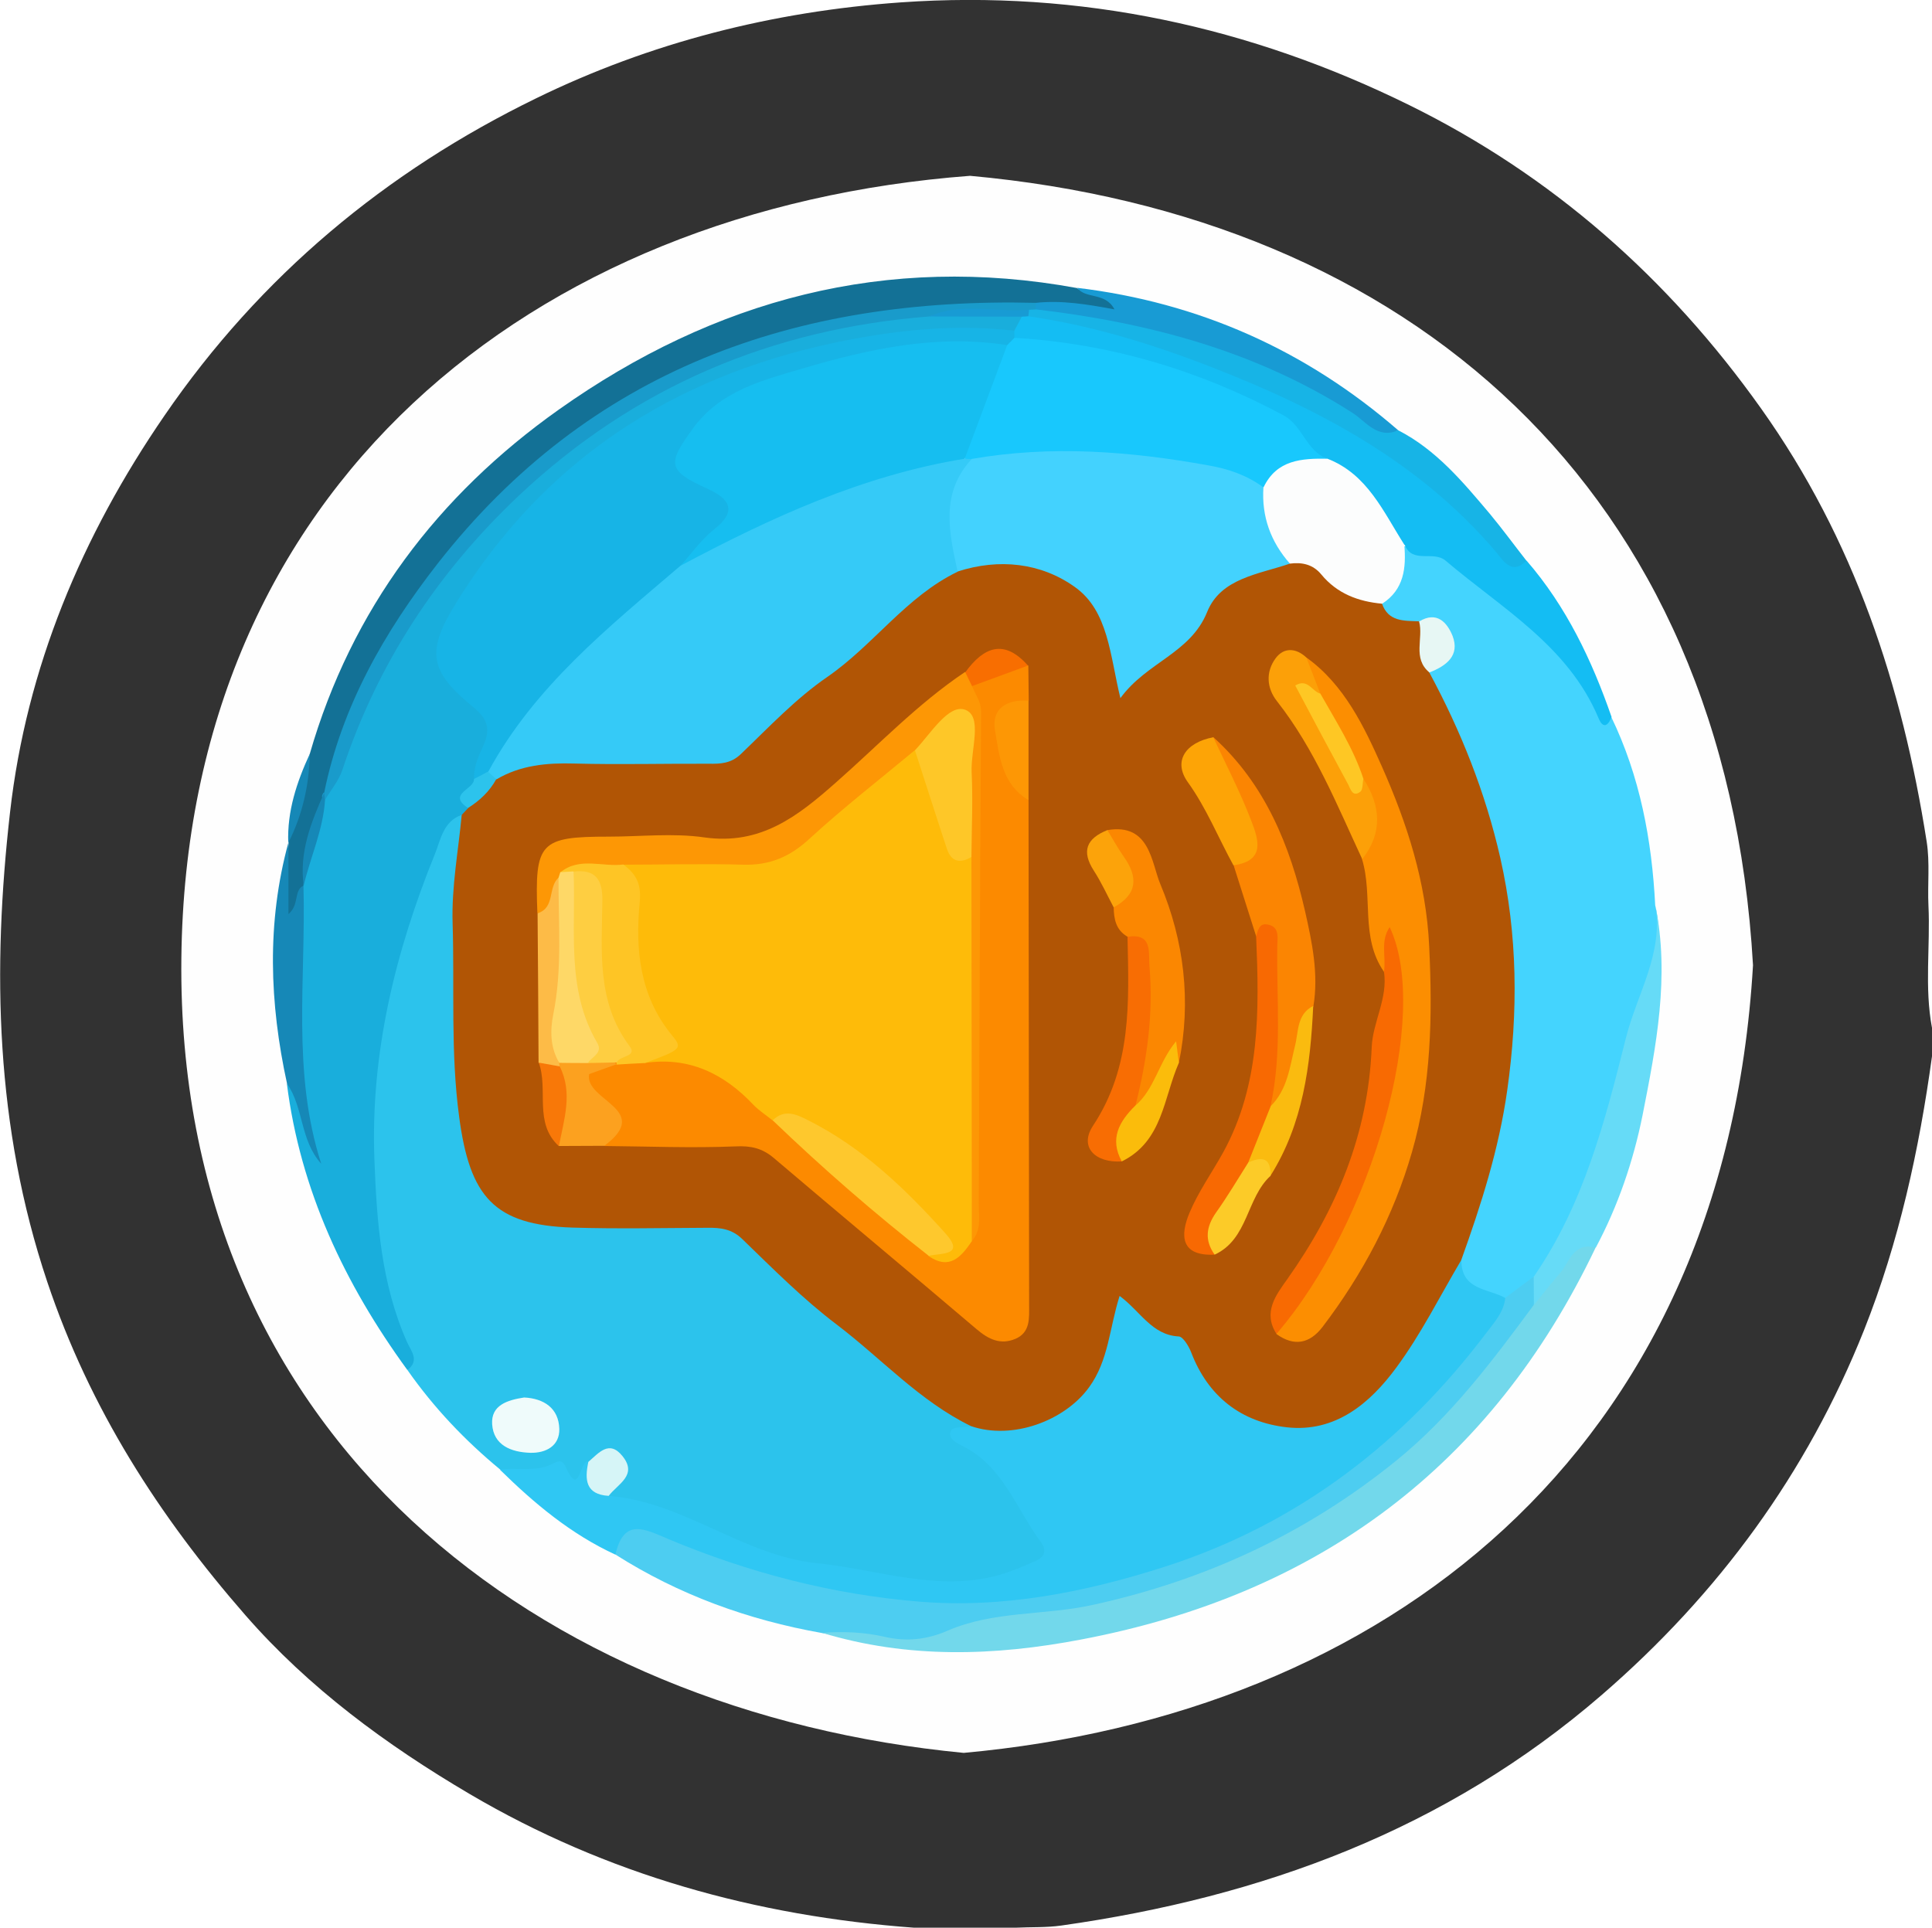
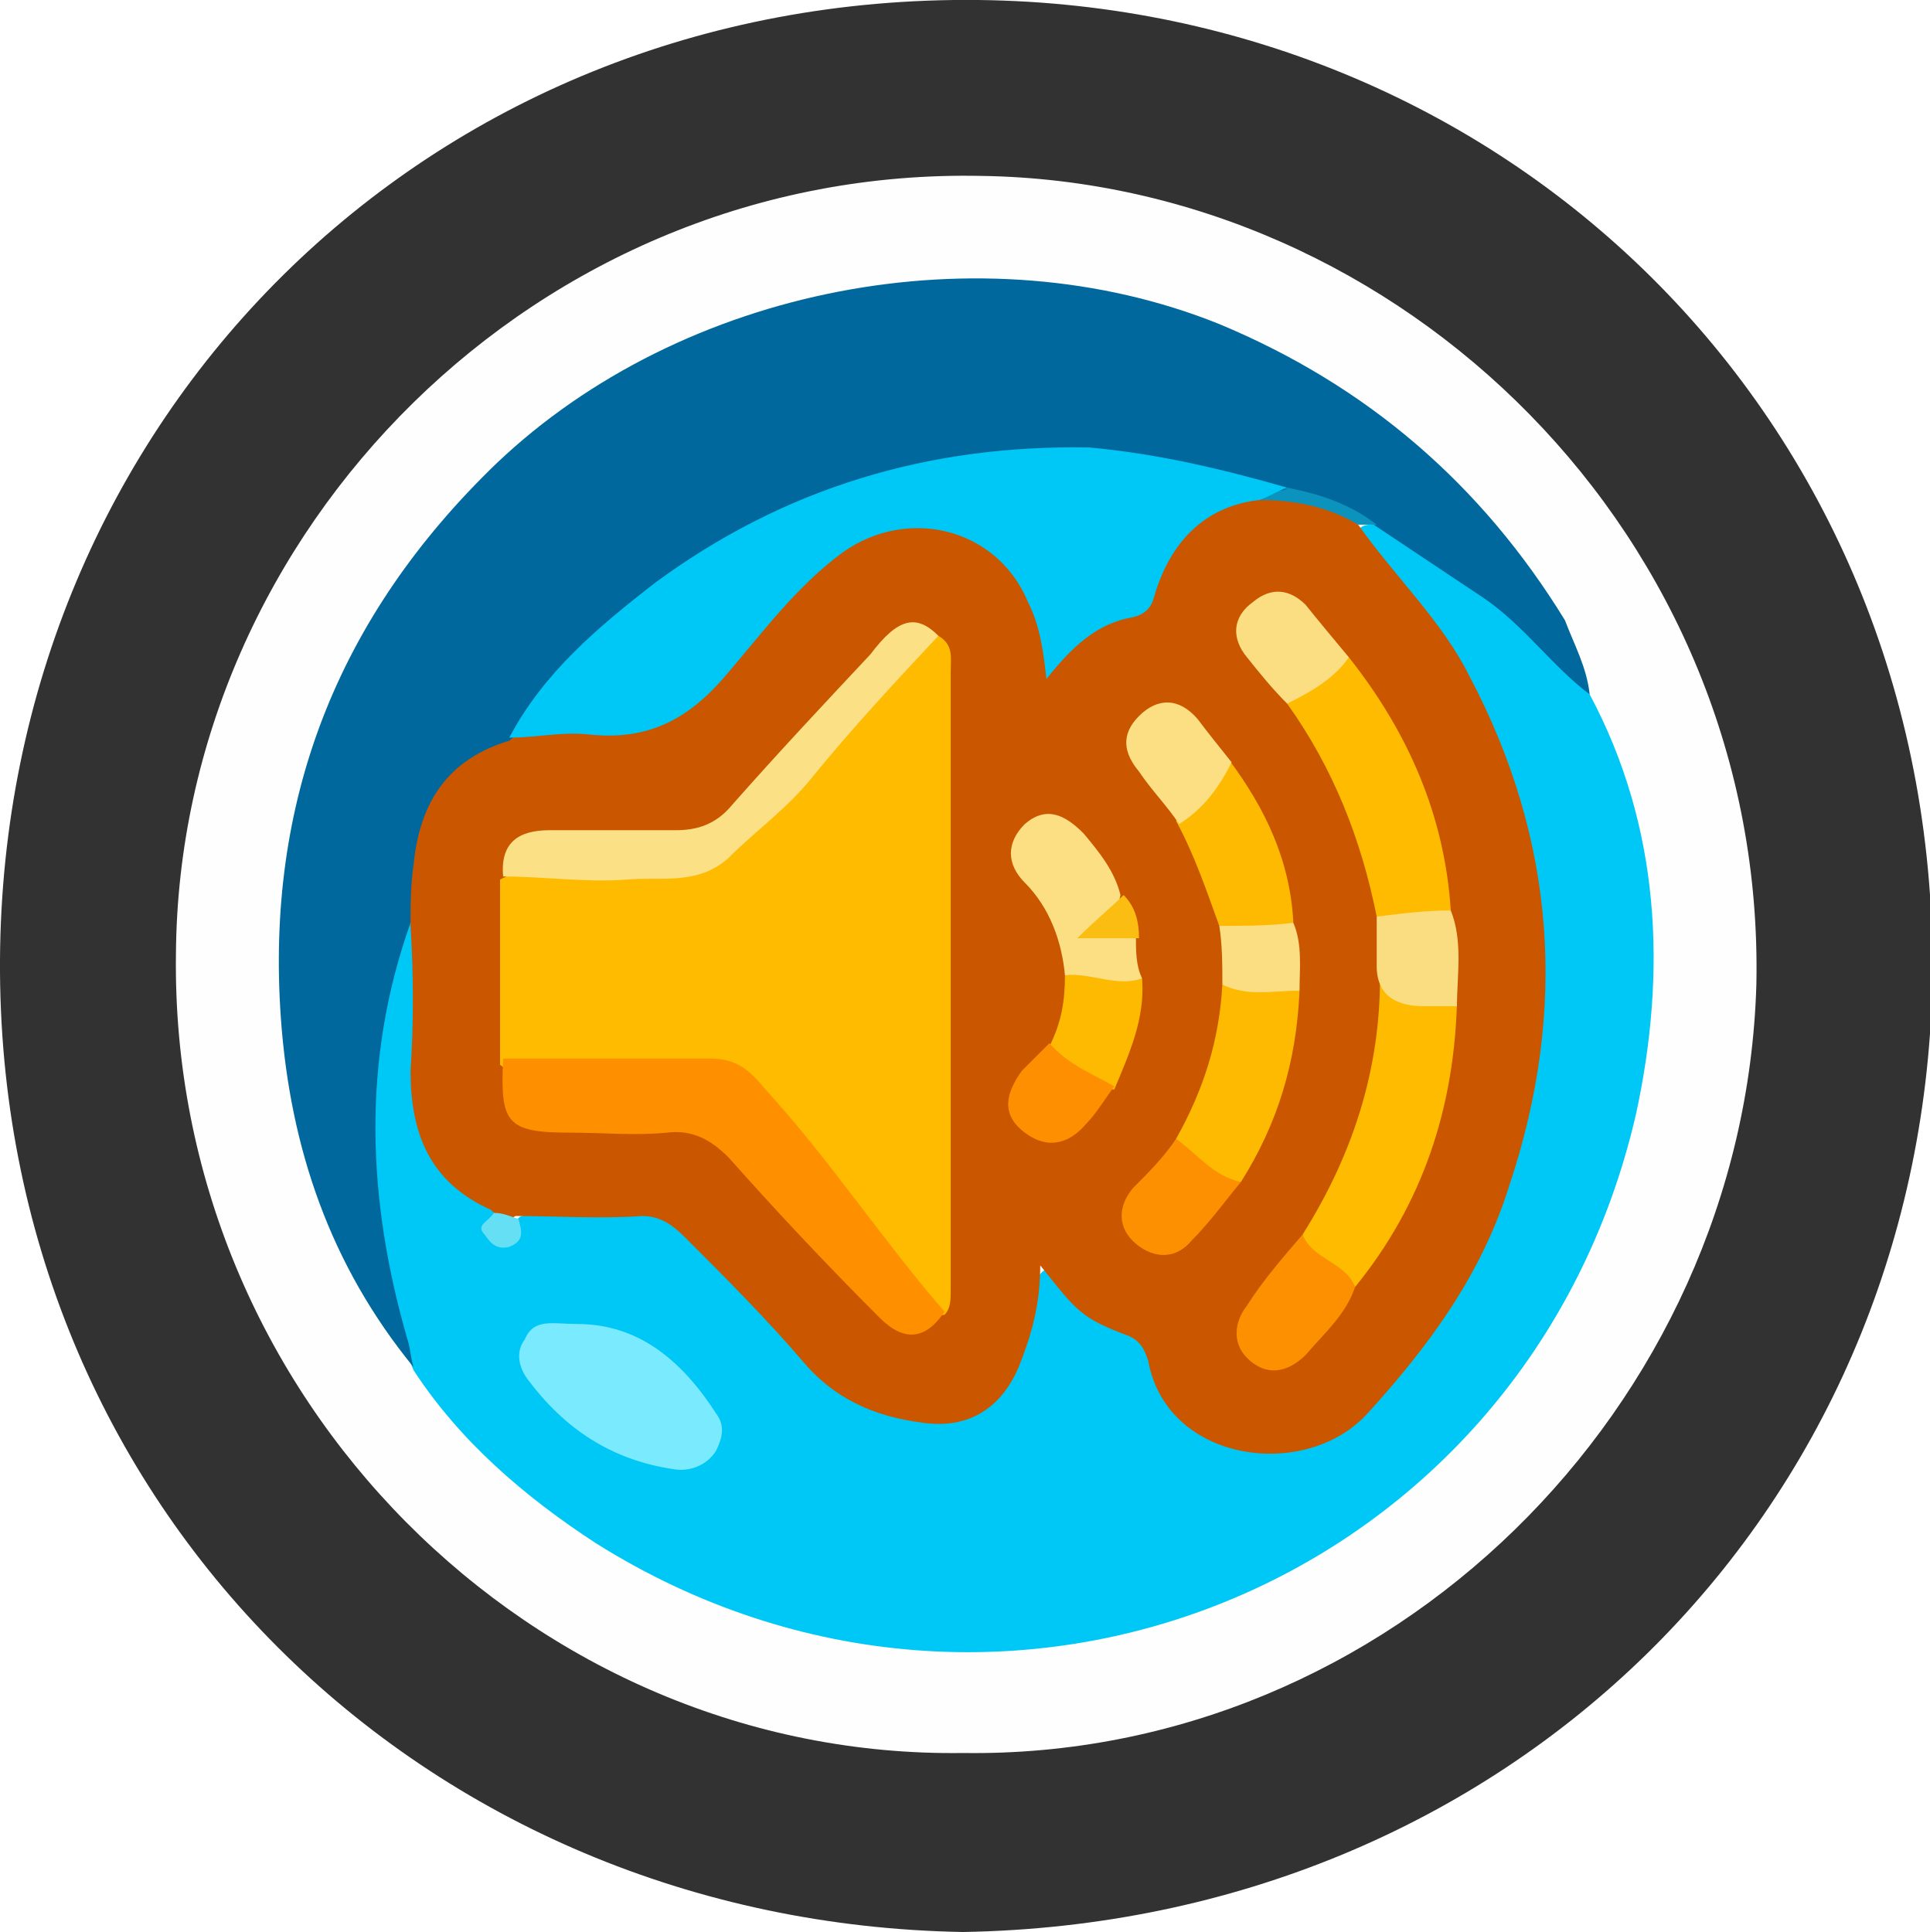
- <svg xmlns="http://www.w3.org/2000/svg" version="1.1" id="Camada_1" x="0px" y="0px" viewBox="0 0 97.79 97.56" style="enable-background:new 0 0 97.79 97.56;" xml:space="preserve">
+ <svg xmlns="http://www.w3.org/2000/svg" version="1.1" id="Camada_1" x="0px" y="0px" viewBox="0 0 62.5 62.6" style="enable-background:new 0 0 62.5 62.6;" xml:space="preserve">
  <style type="text/css">
	.st0{fill:#323232;}
	.st1{fill:#FEFEFE;}
- 	.st2{fill:#2CC3EC;}
- 	.st3{fill:#44D4FE;}
- 	.st4{fill:#2FC7F3;}
- 	.st5{fill:#19AEDC;}
- 	.st6{fill:#137196;}
- 	.st7{fill:#4DCDF1;}
- 	.st8{fill:#72D8EB;}
- 	.st9{fill:#14BDF3;}
- 	.st10{fill:#66DBF7;}
- 	.st11{fill:#17B4E6;}
- 	.st12{fill:#189BD4;}
- 	.st13{fill:#1688B7;}
- 	.st14{fill:#B15505;}
- 	.st15{fill:#EFFBFB;}
- 	.st16{fill:#D6F5F7;}
- 	.st17{fill:#FCFDFD;}
- 	.st18{fill:#E7F7F4;}
- 	.st19{fill:#199BCB;}
- 	.st20{fill:#18C8FD;}
- 	.st21{fill:#35CAF7;}
- 	.st22{fill:#FC8A00;}
- 	.st23{fill:#43D2FE;}
- 	.st24{fill:#FC8E01;}
- 	.st25{fill:#FD9705;}
- 	.st26{fill:#FB8502;}
- 	.st27{fill:#F86A02;}
- 	.st28{fill:#FB8701;}
- 	.st29{fill:#F86902;}
- 	.st30{fill:#FCA008;}
- 	.st31{fill:#F86D03;}
- 	.st32{fill:#FDA406;}
- 	.st33{fill:#FCA11F;}
- 	.st34{fill:#FABB0F;}
- 	.st35{fill:#FDBB47;}
- 	.st36{fill:#FBBC0B;}
- 	.st37{fill:#FCCB28;}
- 	.st38{fill:#FCA30A;}
- 	.st39{fill:#F87808;}
- 	.st40{fill:#F86E01;}
- 	.st41{fill:#16BEF0;}
- 	.st42{fill:#FEBB09;}
- 	.st43{fill:#FEC525;}
- 	.st44{fill:#FEC82D;}
- 	.st45{fill:#FEC724;}
- 	.st46{fill:#FEC728;}
- 	.st47{fill:#FED867;}
- 	.st48{fill:#FECE41;}
+ 	.st2{fill:#00C8F6;}
+ 	.st3{fill:#00689D;}
+ 	.st4{fill:#CA5600;}
+ 	.st5{fill:#7AEBFE;}
+ 	.st6{fill:#0C93BD;}
+ 	.st7{fill:#65DFF4;}
+ 	.st8{fill:#FEBB00;}
+ 	.st9{fill:#FE9000;}
+ 	.st10{fill:#FCE085;}
+ 	.st11{fill:#FEBA00;}
+ 	.st12{fill:#FCDF83;}
+ 	.st13{fill:#FEBA01;}
+ 	.st14{fill:#FD9000;}
+ 	.st15{fill:#FBDE82;}
+ 	.st16{fill:#FDBA01;}
+ 	.st17{fill:#FBDD81;}
+ 	.st18{fill:#FD8F00;}
+ 	.st19{fill:#FBDD82;}
+ 	.st20{fill:#FCBD12;}
</style>
  <g>
-     <path class="st0" d="M97.79,52.03c0,0.48,0,0.96,0,1.44c-0.65,4.74-1.67,9.4-3.44,13.86c-2.89,7.25-7.37,13.36-13.28,18.47   c-7.89,6.82-17.18,10.23-27.35,11.67c-0.78,0.11-1.55,0.07-2.33,0.11c-1.71,0-3.42,0-5.12,0c-8-0.59-15.55-2.68-22.5-6.77   c-4.21-2.48-8.13-5.36-11.35-9.05C8.05,76.75,4.54,71.3,2.39,64.88c-2.63-7.85-2.79-15.8-1.88-23.78   c0.83-7.28,3.62-13.96,7.82-20.07c4.85-7.07,11.21-12.35,18.8-16.05C32.9,2.16,39.09,0.58,45.6,0.12   c9.11-0.64,17.7,1.24,25.75,5.21c7.18,3.54,13.08,8.72,17.79,15.35c4.72,6.64,7.14,14.02,8.38,21.92c0.17,1.08,0.04,2.15,0.09,3.23   C97.71,47.9,97.4,49.97,97.79,52.03z" />
-     <path class="st1" d="M88.73,48.86C87.27,73.73,69.91,86.8,48.78,88.73C27.36,86.67,8.91,72.85,9.18,48.5   C9.44,24.72,26.88,10.58,49.1,8.9C71.2,10.91,87.35,24.64,88.73,48.86z" />
-     <path class="st2" d="M25.32,74.39c-1.78-1.47-3.36-3.13-4.69-5.03c0.03-0.31-0.07-0.59-0.21-0.86c-2.48-4.45-2.28-9.25-1.99-14.12   c0.23-3.84,1.4-7.37,2.74-10.89c0.39-1.02,0.64-2.25,2.1-2.36c0.62,0.46,0.63,1.12,0.58,1.79c-0.33,4.61-0.31,9.21,0.17,13.81   c0.32,3.14,1.67,4.5,4.84,4.61c2.04,0.07,4.08,0.02,6.12,0.02c1.18,0,2.2,0.33,3.17,1.06c3.73,2.81,6.98,6.2,10.76,8.94   c0.2,0.14,0.31,0.36,0.39,0.59c0,0.4-0.13,0.83,0.34,1.11c1.52,0.89,2.35,2.33,3.1,3.86c0.89,1.83,0.36,2.83-1.62,3.36   c-2.4,0.63-4.73,0.22-7.08-0.1c-3.81-0.52-7.46-1.62-10.88-3.37c-0.78-0.4-1.72,0.05-2.37-0.64c-0.31-0.41-0.11-0.86-0.1-1.3   c0.01-0.58-0.33-0.2-0.54-0.15C28.44,75.75,26.9,74.82,25.32,74.39z" />
-     <path class="st3" d="M81.55,36.28c1.46,3.02,2.06,6.23,2.23,9.55c0.53,2.26-0.25,4.35-0.74,6.5c-1.02,4.46-2.17,8.84-4.92,12.62   c-0.58,0.59-1.18,1.15-2.08,1.18c-1.4-0.12-2.46-0.65-2.6-2.24c-0.02-1.54,0.76-2.87,1.15-4.3c1.96-7.32,1.82-14.48-1.23-21.51   c-0.52-1.19-1.27-2.3-1.47-3.62c0-0.44,0.32-0.71,0.52-1.06c0.62-1.04,0.31-1.52-0.92-1.35c-0.96-0.03-1.66-0.36-1.78-1.43   c0.23-1.07,0.62-2.07,1.19-3c5.05,0.71,7.94,4.06,10.1,8.3C81.14,36.14,81.28,36.3,81.55,36.28z" />
-     <path class="st4" d="M73.97,63.79c-0.01,1.52,1.35,1.43,2.22,1.91c0.62,0.86,0,1.47-0.46,2.07c-5.69,7.59-13.31,11.96-22.6,13.55   c-5.86,1-11.54,0.13-17.09-1.83c-1.6-0.57-3.14-1.27-4.9-0.8c-2.24-1.03-4.1-2.59-5.84-4.3c0.86-0.12,1.76,0.13,2.6-0.26   c0.26-0.12,0.53-0.32,0.72,0.1c0.74,1.67,0.72-0.39,1.15-0.23c0.7,0.36,0.65,1.17,1.03,1.72c3.8,0.29,6.8,3.03,10.57,3.41   c3.06,0.31,6.06,1.47,9.19,0.6c0.63-0.18,1.23-0.44,1.83-0.7c0.45-0.2,0.64-0.51,0.28-0.99c-1.25-1.69-1.91-3.86-4-4.87   c-0.3-0.15-0.74-0.4-0.52-0.77c0.11-0.19,0.64-0.14,0.99-0.2c0.93-0.45,1.97-0.45,2.94-0.77c1.82-0.6,2.88-1.79,3.35-3.62   c0.71-2.79,1.08-2.9,3.39-1.3c0.94,0.66,1.73,1.4,2.41,2.35c2.45,3.41,5.59,3.54,8.37,0.42c1.07-1.21,2-2.53,2.79-3.95   C72.76,64.67,73.01,63.85,73.97,63.79z" />
-     <path class="st5" d="M23.37,41.25c-0.94,0.32-1.07,1.28-1.36,1.99c-2,4.94-3.26,10.06-3.06,15.44c0.12,3.16,0.34,6.3,1.65,9.25   c0.2,0.45,0.66,0.94,0.02,1.42c-3.17-4.35-5.42-9.1-6.1-14.5c0.64,0.51,0.64,0.51,1.02,1.72c-1.31-3.73-0.93-7.57-0.72-11.41   c0.01-0.18,0.04-0.35,0.08-0.53c0.23-1.44,0.76-2.8,1.08-4.21c1.2-2.47,1.99-5.11,3.39-7.5c3.97-6.76,9.42-11.82,16.67-14.9   c3.62-1.54,7.37-2.4,11.29-2.55c1.41,0.11,2.86-0.26,4.24,0.27c0.39,0.35,0.24,0.7,0,1.05c-1.45,0.57-3.02,0.34-4.5,0.39   c-5.73,0.21-10.77,2.21-15.46,5.32c-3.4,2.26-6.04,5.2-8.12,8.7c-0.71,1.19-0.81,2.27,0.23,3.22c1.55,1.43,1.73,3.01,0.79,4.81   c-0.05,0.59-0.55,1-0.62,1.59C23.8,41.08,23.65,41.25,23.37,41.25z" />
-     <path class="st6" d="M15.68,38.16c2.11-7.32,6.48-13.09,12.61-17.43c7.85-5.56,16.58-7.92,26.22-6.15   c0.46,0.38,1.07,0.04,1.54,0.32c0.28,0.17,0.77,0.23,0.66,0.7c-0.09,0.39-0.5,0.54-0.85,0.51c-1.07-0.09-2.12-0.34-3.21-0.27   c-6.64-0.64-12.94,0.56-18.9,3.58C25,23.84,19.51,30.98,16.52,40.19c-0.51,1.52-1.09,3.01-1.16,4.64l0,0   c-0.45,0.52,0.1,1.29-0.63,1.95c-0.83-1.43-0.17-2.81-0.12-4.14l-0.01,0.02C14.91,41.15,15.34,39.66,15.68,38.16z" />
-     <path class="st7" d="M31.15,78.69c0.43-1.89,1.5-1.28,2.69-0.78c4.05,1.7,8.3,2.8,12.65,3.16c4.25,0.36,8.45-0.47,12.52-1.78   c6.71-2.17,12.04-6.27,16.26-11.87c0.39-0.51,0.85-1.02,0.92-1.72c0.48-0.36,0.95-0.72,1.43-1.07c0.46,0.36,0.51,0.85,0.47,1.38   c-1.08,2.89-3.21,5.06-5.37,7.07c-6.21,5.79-13.68,8.72-22.12,9.65c-3.06,0.34-6.01,0.48-9.01-0.07   C37.87,82,34.36,80.73,31.15,78.69z" />
-     <path class="st8" d="M41.6,82.65c1.08-0.07,2.13-0.04,3.2,0.21c1.06,0.24,2.1,0.15,3.15-0.31c2.34-1.02,4.92-0.77,7.36-1.31   c5.71-1.25,10.82-3.62,15.37-7.31c2.77-2.25,4.86-5.04,6.95-7.87c0.3-0.95,0.8-1.81,1.38-2.59c0.42-0.56,0.97-1.36,1.75-0.31   C75.48,74.23,66.7,80.72,54.73,82.99C50.34,83.83,45.95,83.97,41.6,82.65z" />
-     <path class="st9" d="M51.34,16.74c0.13-0.24,0.25-0.47,0.38-0.71c0.11-0.15,0.25-0.25,0.43-0.31c4.64,0.13,8.75,2.06,12.89,3.85   c3.34,1.44,6.46,3.28,9.1,5.85c0.52,0.5,0.99,1.01,1.37,1.62c0.41,0.66,0.86,1.31,1.76,1.34c2.01,2.32,3.3,5.03,4.3,7.91   c-0.18,0.48-0.44,0.6-0.66,0.06c-1.54-3.67-4.91-5.56-7.74-7.97c-0.63-0.53-1.67,0.18-2.07-0.8c-0.82,0.05-1.1-0.62-1.44-1.14   c-0.76-1.17-1.72-2.11-2.93-2.8c-3.47-3.59-8.05-4.61-12.68-5.53c-0.92-0.18-1.92-0.15-2.68-0.85   C51.22,17.08,51.22,16.91,51.34,16.74z" />
-     <path class="st10" d="M80.77,63.16c-1.12-0.31-1.31,0.7-1.8,1.27c-0.45,0.53-0.89,1.08-1.33,1.63c0-0.48-0.01-0.96-0.01-1.43   c2.53-3.66,3.61-7.87,4.67-12.1c0.56-2.22,1.9-4.26,1.49-6.69c0.73,3.59,0.04,7.11-0.65,10.61C82.67,58.78,81.9,61.04,80.77,63.16z   " />
-     <path class="st11" d="M77.26,28.38c-0.75,0.77-1.19-0.03-1.52-0.42c-3.87-4.56-8.95-7.25-14.4-9.37c-3.01-1.17-6.08-2.12-9.29-2.58   c-0.11-0.18-0.09-0.34,0.08-0.47c0.18-0.04,0.36-0.06,0.55-0.05c6.3,0.09,11.98,2.02,17.02,5.79c0.32,0.24,0.56,0.65,1.07,0.5   c1.93,0.99,3.28,2.62,4.64,4.23C76.05,26.78,76.64,27.59,77.26,28.38z" />
-     <path class="st12" d="M70.77,21.78c-1.05,0.47-1.66-0.47-2.31-0.88c-4.9-3.14-10.33-4.57-16.03-5.24c-0.23-0.11-0.23-0.22,0-0.33   c1.3-0.14,2.58,0.07,3.98,0.33c-0.47-0.89-1.44-0.5-1.89-1.09C60.67,15.31,66.09,17.72,70.77,21.78z" />
-     <path class="st13" d="M14.6,42.64c0,1.13,0,2.27,0,3.63c0.57-0.48,0.25-1.19,0.76-1.44c0.13,4.7-0.6,9.44,0.9,14.08   c-1.08-1.2-0.88-2.83-1.73-4.05C13.64,50.78,13.49,46.71,14.6,42.64z" />
-     <path class="st13" d="M15.68,38.16c-0.03,1.58-0.37,3.09-1.09,4.51C14.53,41.06,15.02,39.59,15.68,38.16z" />
-     <path class="st14" d="M23.37,41.25c0.11-0.11,0.21-0.23,0.32-0.34c0.17-0.84,0.8-1.38,1.32-1.99c0.95-0.72,2.03-0.94,3.2-0.94   c2.21,0.01,4.42,0.01,6.63,0c0.78,0,1.52-0.05,2.18-0.6c2.61-2.17,5.33-4.22,7.76-6.61c0.97-0.96,1.98-1.92,3.35-2.33   c4.01-1.39,7.29,0.11,8.58,4.02c0.37,1.13,0.78,1.16,1.59,0.5c0.51-0.41,1.08-0.72,1.44-1.32c1.29-2.11,3.07-3.49,5.66-3.55   c1.8,0.3,3.3,1.14,4.55,2.46c0.32,0.93,1.12,0.87,1.87,0.9c0.98,0.7,0.83,1.62,0.52,2.58c1.61,2.98,2.85,6.1,3.6,9.4   c0.88,3.89,0.91,7.8,0.35,11.76c-0.42,2.98-1.32,5.79-2.33,8.6c-1.08,1.82-2.03,3.74-3.28,5.43c-1.33,1.81-3.08,3.3-5.54,3.03   c-2.31-0.26-3.99-1.55-4.85-3.8c-0.12-0.31-0.41-0.79-0.63-0.8c-1.36-0.07-1.94-1.28-2.99-2.05c-0.52,1.63-0.55,3.26-1.55,4.63   c-1.23,1.69-3.87,2.68-5.97,1.96c-2.61-1.27-4.54-3.43-6.81-5.15c-1.7-1.29-3.22-2.82-4.76-4.31c-0.54-0.53-1.12-0.59-1.79-0.58   c-2.27,0.01-4.55,0.06-6.82-0.01c-3.96-0.13-5.19-1.55-5.73-5.61c-0.44-3.28-0.23-6.52-0.33-9.78   C22.85,44.88,23.2,43.08,23.37,41.25z" />
-     <path class="st15" d="M26.53,70.74c1,0.05,1.75,0.54,1.78,1.59c0.02,0.85-0.66,1.23-1.47,1.21c-0.97-0.03-1.86-0.38-1.93-1.45   C24.85,71.13,25.68,70.87,26.53,70.74z" />
-     <path class="st16" d="M30.81,75.72c-1.18-0.07-1.22-0.83-1.03-1.72c0.52-0.44,1.05-1.14,1.73-0.29   C32.29,74.68,31.26,75.12,30.81,75.72z" />
-     <path class="st17" d="M69.96,30.56c-1.21-0.11-2.28-0.51-3.08-1.48c-0.42-0.51-0.97-0.63-1.59-0.55c-1.68-0.87-2.12-1.87-1.79-4.1   c1.11-1.77,1.23-1.8,3.69-1.21c2.03,0.79,2.83,2.69,3.89,4.35C71.18,28.75,71.07,29.84,69.96,30.56z" />
-     <path class="st18" d="M72.35,34.04c-0.87-0.72-0.29-1.73-0.52-2.58c0.9-0.55,1.42,0.06,1.69,0.72   C73.91,33.19,73.2,33.71,72.35,34.04z" />
-     <path class="st11" d="M51.34,16.74c0,0.12,0.01,0.24,0.01,0.37c-0.03,0.29-0.18,0.51-0.42,0.67c-2.18,0.22-4.37,0.35-6.54,0.69   c-2.33,0.36-4.5,1.15-6.66,2.02c-0.85,0.35-1.48,1-2.04,1.7c-0.62,0.78-0.67,1.35,0.35,1.99c1.68,1.06,1.66,1.78,0.23,3.19   c-0.47,0.46-0.93,0.93-1.25,1.51c-1.89,2-4.14,3.58-6.06,5.56c-1.46,1.5-2.37,3.45-4.04,4.76c-0.27,0.24-0.54,0.45-0.92,0.22   c-0.03-0.62,0.23-1.16,0.48-1.71c0.32-0.73,0.25-1.27-0.46-1.86c-2.33-1.9-2.46-2.86-0.91-5.37c4.44-7.16,10.87-11.36,19.07-13.12   C45.23,16.72,48.24,16.38,51.34,16.74z" />
-     <path class="st19" d="M52.43,15.33c0,0.11,0,0.22,0,0.33c-0.11,0.01-0.23,0.02-0.34,0.02c-1.66,0.47-3.4-0.15-5.06,0.34   c-7.97,0.62-14.93,3.57-20.77,9.07c-4.12,3.89-7.14,8.48-8.93,13.88c-0.18,0.55-0.59,1.03-0.89,1.54   c-0.12-0.08-0.16-0.16-0.13-0.25c0.03-0.09,0.06-0.14,0.1-0.14c0.89-4.37,3.05-8.14,5.74-11.59C29.84,18.7,40.29,15.03,52.43,15.33   z" />
-     <path class="st13" d="M16.41,40.13c0.01,0.13,0.02,0.26,0.04,0.39c-0.1,1.5-0.74,2.87-1.08,4.31   C15.14,43.14,15.74,41.63,16.41,40.13z" />
-     <path class="st12" d="M47.03,16.02c1.64-0.73,3.37-0.19,5.06-0.34c-0.01,0.11-0.03,0.22-0.04,0.33c-0.11,0.01-0.22,0.01-0.34,0.02   C50.15,16.03,48.59,16.02,47.03,16.02z" />
-     <path class="st2" d="M23.99,39.43c0.24-0.12,0.48-0.24,0.71-0.37c0.23,0.02,0.37,0.15,0.42,0.38c-0.34,0.62-0.84,1.09-1.43,1.46   C22.6,40.18,24.04,39.95,23.99,39.43z" />
-     <path class="st20" d="M50.99,17.46c0.12-0.12,0.24-0.24,0.36-0.36c4.83,0.29,9.35,1.64,13.61,3.92c0.99,0.53,1.15,1.82,2.23,2.2   c-1.3-0.02-2.56,0.05-3.23,1.44c-0.46,0.26-0.92,0.16-1.39,0.04c-4.04-1-8.12-1.43-12.28-0.87c-0.3,0.04-0.6-0.01-0.89-0.09   c-0.2-0.06-0.37-0.16-0.53-0.3C48.42,21.05,49.22,19.08,50.99,17.46z" />
-     <path class="st21" d="M48.83,23.22c0.12,0.01,0.24,0.01,0.36,0.02c-0.24,1.9-0.15,3.84-0.72,5.7c-2.61,1.26-4.25,3.71-6.6,5.33   c-1.6,1.1-2.96,2.55-4.37,3.9c-0.5,0.48-1.03,0.5-1.63,0.49c-2.27-0.01-4.54,0.05-6.8-0.01c-1.39-0.04-2.72,0.08-3.94,0.8   c-0.14-0.13-0.28-0.25-0.42-0.38c2.34-4.32,6.09-7.32,9.73-10.43c3.42-2.99,7.49-4.58,11.84-5.58   C47.12,22.86,48.02,22.51,48.83,23.22z" />
-     <path class="st22" d="M52.06,40.5c0.01,8.52,0.02,17.04,0.03,25.56c0,0.66,0.07,1.38-0.69,1.71c-0.75,0.32-1.36,0.03-1.96-0.48   c-3.41-2.9-6.86-5.77-10.27-8.67c-0.59-0.5-1.16-0.63-1.95-0.59c-2.2,0.09-4.41,0-6.62-0.02c-0.25-0.59-0.03-1.24-0.41-1.86   c-1.25-2.04-1.2-2.06,1.15-2.82c0.45-0.05,0.89-0.04,1.34-0.06c2.82-0.44,4.94,0.72,6.62,2.89c2.67,2.24,5.16,4.71,8.03,6.7   c1.02,0.47,1.23-0.2,1.36-0.98c0.13-0.65,0.33-1.28,0.33-1.94c-0.04-8.29,0.09-16.59-0.07-24.88c0.61-1.42,1.68-1.79,3.1-1.37   c0.01,0.59,0.01,1.18,0.02,1.77C50.27,37.15,51.59,38.82,52.06,40.5z" />
-     <path class="st23" d="M48.47,28.93c-0.43-1.98-0.89-3.97,0.72-5.7c4.02-0.7,8.01-0.39,11.99,0.33c1.02,0.18,1.94,0.5,2.77,1.11   c-0.1,1.48,0.37,2.76,1.34,3.86c-1.57,0.54-3.5,0.73-4.19,2.45c-0.85,2.1-3.06,2.53-4.39,4.36c-0.53-2.16-0.6-4.42-2.31-5.63   C52.69,28.49,50.57,28.25,48.47,28.93z" />
-     <path class="st24" d="M66.12,33.28c1.93,1.38,2.94,3.53,3.83,5.53c1.26,2.85,2.24,5.83,2.39,9.09c0.17,3.54,0.11,7.01-0.87,10.41   c-0.93,3.23-2.49,6.18-4.53,8.86c-0.65,0.85-1.44,1-2.33,0.36c0.14-1.17,0.78-2.09,1.44-3.01c3.3-4.57,4.17-9.83,4.37-15.28   c0.01-0.24,0.1,0.02-0.01-0.17c-0.13-0.22-0.22,0.12-0.36,0.12c-1.21-1.74-0.54-3.84-1.11-5.7c0.04-1.3,0.29-2.63-0.43-3.84   c-0.52-1.57-1.42-2.94-2.2-4.38C66.19,34.61,65.46,34.01,66.12,33.28z" />
-     <path class="st25" d="M49.2,34.73c0.17,0.43,0.46,0.77,0.46,1.31c-0.06,8.3-0.08,16.6-0.12,24.9c0,0.64,0.15,1.33-0.35,1.88   c-0.57-0.37-0.73-0.94-0.73-1.56c-0.01-5.75-0.2-11.5,0.1-17.25c-0.15-2.22-0.04-4.45-0.12-6.7c-0.93,0.1-1.25,0.85-1.85,1.2   c-1.68,1.51-3.47,2.89-5.11,4.43c-1.09,1.03-2.36,1.51-3.87,1.54c-1.96,0.04-3.91-0.13-5.86-0.08c-0.91,0.06-1.85-0.35-2.73,0.17   c-0.12,0.11-0.23,0.23-0.33,0.36c-0.38,0.56-0.35,1.6-1.49,1.29c-0.14-3.58,0.12-3.87,3.61-3.87c1.62,0,3.26-0.19,4.85,0.04   c2.84,0.4,4.72-1.07,6.65-2.78c2.15-1.89,4.13-3.98,6.53-5.59C49.39,34.06,49.43,34.33,49.2,34.73z" />
-     <path class="st26" d="M63.58,47.39c-0.38-1.2-0.76-2.39-1.14-3.59c0.92-1.6-0.2-2.85-0.74-4.19c-0.3-0.75-0.99-1.42-0.28-2.29   c2.62,2.37,3.88,5.49,4.64,8.82c0.35,1.55,0.69,3.16,0.42,4.79c-0.46,1.11-0.57,2.29-0.78,3.46c-0.14,0.8-0.25,1.74-1.46,1.62   c-0.54-0.56-0.34-1.2-0.24-1.86c0.3-1.97,0.07-3.95,0.12-5.92C64.13,47.84,63.97,47.53,63.58,47.39z" />
-     <path class="st27" d="M70.05,49.18c0.12-0.74-0.2-1.53,0.29-2.25c2.09,4.4-0.85,14.92-5.73,20.59c-0.7-1.09-0.03-1.96,0.54-2.76   c2.5-3.53,4.1-7.35,4.28-11.75C69.48,51.74,70.26,50.53,70.05,49.18z" />
-     <path class="st28" d="M56.05,42.02c2.16-0.37,2.23,1.66,2.68,2.73c1.2,2.86,1.58,5.93,0.94,9.05c-0.05-0.03-0.11-0.06-0.15-0.1   c-0.04-0.04-0.07-0.09-0.1-0.13c-0.46,0.36-0.39,0.95-0.63,1.39c-0.3,0.58-0.54,1.42-1.53,0.92c-0.38-0.57-0.19-1.12,0.01-1.71   c0.69-1.98,0.31-4.03,0.31-6.06c0-0.3-0.26-0.53-0.52-0.7c-0.58-0.34-0.68-0.89-0.69-1.49c0.28-0.82,0.3-1.6-0.15-2.38   C55.96,43.08,55.77,42.57,56.05,42.02z" />
-     <path class="st29" d="M63.58,47.39c0.09-0.28,0.15-0.64,0.52-0.6c0.69,0.08,0.56,0.67,0.55,1.1c-0.04,2.7,0.25,5.42-0.34,8.1   c0.82,1.18-0.34,1.97-0.58,2.94c-0.7,1.55-1.95,2.84-2.26,4.58c-1.71,0.08-1.74-0.97-1.27-2.1c0.45-1.08,1.15-2.06,1.72-3.09   C63.8,54.88,63.74,51.14,63.58,47.39z" />
-     <path class="st30" d="M69.01,39.42c0.88,1.37,0.99,2.73-0.06,4.07c-1.28-2.75-2.41-5.57-4.31-7.99c-0.53-0.67-0.58-1.48-0.08-2.17   c0.41-0.56,1.02-0.55,1.56-0.05c0.24,0.61,0.47,1.22,0.71,1.84C66.97,36.84,67.82,38.22,69.01,39.42z" />
-     <path class="st31" d="M57.07,47.42c1.29-0.2,1.05,0.8,1.11,1.48c0.21,2.4-0.12,4.75-0.71,7.07c0.19,1.04-0.46,1.88-0.68,2.82   c-1.35,0.09-2.18-0.72-1.47-1.8C57.3,54,57.14,50.73,57.07,47.42z" />
-     <path class="st32" d="M61.41,37.32c0.65,1.39,1.36,2.76,1.91,4.19c0.36,0.93,0.78,2.07-0.89,2.29c-0.77-1.4-1.36-2.89-2.31-4.21   C59.37,38.54,59.99,37.59,61.41,37.32z" />
-     <path class="st33" d="M31.19,53.88c-0.49,0.17-0.97,0.35-1.37,0.49c-0.25,1.35,3.25,1.78,0.77,3.63c-0.76,0-1.53,0.01-2.3,0.01   c-0.51-1.29,0.03-2.65-0.25-3.97c0.06-0.19,0.16-0.34,0.31-0.47c0.41-0.29,0.87-0.39,1.36-0.37c0.45,0.11,0.96,0.06,1.34,0.42   C31.1,53.72,31.14,53.8,31.19,53.88z" />
-     <path class="st34" d="M63.18,58.85c0.38-0.95,0.76-1.91,1.14-2.86c0.85-0.85,0.96-1.97,1.23-3.06c0.18-0.7,0.08-1.59,0.92-2.01   c-0.14,3.01-0.51,5.96-2.16,8.59C63.95,59.26,63.4,59.33,63.18,58.85z" />
-     <path class="st35" d="M27.21,46.23c0.9-0.28,0.51-1.31,1.06-1.8c0.21,0.13,0.42,0.3,0.43,0.54c0.19,2.96,0.36,5.92-0.4,8.83   l0.02,0.18c-0.4,0.21-0.75,0.14-1.06-0.19C27.25,51.27,27.23,48.75,27.21,46.23z" />
-     <path class="st36" d="M56.78,58.79c-0.63-1.15-0.13-2.02,0.68-2.82c0.99-0.84,1.17-2.18,2.07-3.26c0.06,0.44,0.1,0.77,0.14,1.09   C58.89,55.57,58.86,57.77,56.78,58.79z" />
-     <path class="st37" d="M63.18,58.85c0.7-0.33,1.16-0.25,1.13,0.67c-1.23,1.12-1.12,3.2-2.83,3.99c-0.52-0.73-0.43-1.41,0.07-2.13   C62.13,60.57,62.64,59.7,63.18,58.85z" />
-     <path class="st25" d="M52.06,40.5c-1.36-0.8-1.48-2.26-1.7-3.55c-0.18-1.09,0.62-1.57,1.7-1.48C52.06,37.15,52.06,38.82,52.06,40.5   z" />
-     <path class="st38" d="M56.05,42.02c0.27,0.44,0.52,0.9,0.82,1.33c0.75,1.05,0.71,1.92-0.5,2.58c-0.33-0.62-0.62-1.26-1-1.85   C54.72,43.08,55,42.44,56.05,42.02z" />
-     <path class="st39" d="M27.27,53.79c0.35,0.06,0.71,0.13,1.06,0.19c0.68,1.35,0.21,2.7-0.04,4.04C27,56.84,27.77,55.16,27.27,53.79z   " />
-     <path class="st40" d="M49.2,34.73c-0.11-0.23-0.23-0.46-0.34-0.7c0.93-1.28,1.96-1.71,3.17-0.34   C51.09,34.04,50.15,34.38,49.2,34.73z" />
-     <path class="st41" d="M48.83,23.22c-5.16,0.84-9.83,2.99-14.39,5.42c0.56-0.62,1.05-1.32,1.69-1.83c1.22-0.95,0.79-1.57-0.32-2.07   c-2.02-0.92-2.06-1.24-0.73-3.06c1.39-1.91,3.53-2.43,5.55-3.03c3.36-0.99,6.79-1.74,10.35-1.18   C50.27,19.38,49.55,21.3,48.83,23.22z" />
-     <path class="st42" d="M49.17,43.38c0.01,6.48,0.01,12.97,0.02,19.45c-0.54,0.79-1.12,1.48-2.19,0.75c0.17-0.48,0.12-0.91-0.25-1.31   c-2.2-2.34-4.52-4.51-7.65-5.56c-0.32-0.26-0.68-0.49-0.96-0.78c-1.5-1.59-3.28-2.46-5.52-2.12c0.32-0.91,0.26-1.72-0.15-2.66   c-1.02-2.34-0.92-4.88-0.93-7.38c2.03,0,4.05-0.06,6.08,0c1.34,0.04,2.37-0.4,3.36-1.32c1.7-1.56,3.54-2.99,5.32-4.47   c1.03,0.62,1.08,1.79,1.55,2.73C48.3,41.6,48.23,42.74,49.17,43.38z" />
-     <path class="st43" d="M31.55,43.76c0.64,0.48,0.92,0.96,0.83,1.91c-0.23,2.37-0.01,4.73,1.62,6.72c0.56,0.68,0.51,0.73-1.36,1.42   c-0.48,0.02-0.96,0.05-1.44,0.08c0,0,0.01-0.11,0.01-0.11c-1.15-2.6-1.68-5.31-1.46-8.16c0.04-0.56-0.2-0.91-0.77-1.02   c-0.24-0.1-0.43-0.26-0.62-0.44C29.34,43.36,30.49,43.9,31.55,43.76z" />
-     <path class="st44" d="M39.11,56.71c0.6-0.59,1.21-0.3,1.8,0c2.75,1.38,4.93,3.48,6.95,5.73c1.02,1.14-0.25,0.98-0.85,1.13   C44.26,61.42,41.63,59.13,39.11,56.71z" />
-     <path class="st45" d="M69.01,39.42c-0.05,0.23-0.02,0.56-0.16,0.66c-0.39,0.29-0.49-0.14-0.61-0.37c-0.9-1.66-1.79-3.33-2.68-5.01   c0.63-0.38,0.85,0.3,1.27,0.41C67.62,36.51,68.5,37.87,69.01,39.42z" />
-     <path class="st46" d="M49.17,43.38c-0.57,0.34-1.02,0.25-1.24-0.41c-0.55-1.66-1.08-3.33-1.62-4.99c0.79-0.83,1.71-2.37,2.55-2.05   c0.89,0.33,0.27,2.04,0.32,3.15C49.25,40.5,49.18,41.94,49.17,43.38z" />
-     <path class="st47" d="M28.36,44.15c0.22-0.01,0.44-0.03,0.66-0.04c0.73,0.62,0.74,1.46,0.73,2.31c-0.04,1.98,0.01,3.95,0.85,5.81   c0.4,0.89-0.02,1.34-0.85,1.58c-0.48,0-0.96,0-1.44-0.01c-0.46-0.76-0.47-1.63-0.31-2.43c0.47-2.31,0.26-4.62,0.27-6.94   C28.3,44.34,28.33,44.24,28.36,44.15z" />
-     <path class="st48" d="M29.75,53.81c0.21-0.32,0.78-0.51,0.48-1.02c-1.6-2.73-1.07-5.75-1.2-8.67c1.1-0.13,1.47,0.39,1.46,1.45   c-0.03,2.54-0.31,5.14,1.38,7.39c0.41,0.54-0.52,0.47-0.65,0.82C30.72,53.79,30.23,53.8,29.75,53.81z" />
+     <path class="st0" d="M31.2,62.6C13.7,62.3-0.1,48.8,0,31.1C0.1,13.6,13.8-0.2,31.7,0c17.3,0.2,31.2,13.8,30.9,31.9   C62.2,49.1,48.8,62.3,31.2,62.6z" />
+     <path class="st1" d="M31.2,56.8C17.3,57,5.5,45.3,5.7,30.9C5.8,17.2,17.4,5.4,31.8,5.7c13.6,0.2,25.4,11.7,25.1,26.2   C56.5,45.6,45,57,31.2,56.8z" />
+     <path class="st2" d="M51.5,22.5c2.3,4.3,2.5,9,1.5,13.6C49.5,51.3,32.5,58.3,19.3,50c-2.3-1.5-4.4-3.3-5.9-5.6   c-1.9-4.3-1.9-8.7-0.8-13.2c0.1-0.5,0.1-1,0.7-1.3c0.5,0.3,0.4,0.8,0.4,1.3c0,1,0,2.1,0,3.1c0,1.9,0.4,3.6,2.2,4.7   c0.3,0.3,0,0.7,0.3,1c0.5,0.1,0.4-0.5,0.7-0.6c1.4-0.3,2.9-0.1,4.3-0.1c0.7,0,1.2,0.5,1.6,1c1.3,1.6,2.8,2.9,4.2,4.4   c1,1,2.3,1.2,3.7,1.2c0.9,0,1.6-0.5,2-1.3c0.4-0.9,0.8-1.8,0.9-2.8c0-0.3,0-0.6,0.4-0.7c0.3-0.1,0.4,0.2,0.5,0.4   c0.5,0.8,1.2,1.3,2.1,1.7c0.6,0.2,0.9,0.7,1.1,1.3c0.9,2.8,4.7,3.1,6.5,1.2c4.2-4.5,6.1-9.9,5.4-16c-0.5-4.4-2.1-8.2-5.2-11.4   c-0.3-0.3-0.6-0.6-0.4-1.1c0.1-0.2,0.3-0.2,0.5-0.2C47.3,18.1,49.7,19.9,51.5,22.5z" />
+     <path class="st3" d="M51.5,22.5c-1.2-0.9-2.1-2.2-3.4-3.1c-1.2-0.8-2.4-1.6-3.6-2.4c-1-0.3-1.9-0.8-3-1c-2.2-0.5-4.3-1.1-6.6-1.1   c-7.6,0-13.8,3-18.3,9.1c-2.2,1-3.1,2.8-3,5.1c0,0.3,0,0.6-0.3,0.8c-1.6,4.5-1.4,9-0.1,13.5c0.1,0.3,0.1,0.6,0.2,0.9   c-2.7-3.3-4-7.1-4.3-11.3C8.6,26,10.9,20,16.1,15c6-5.7,15.7-7.6,23.4-4.5c4.8,2,8.5,5.2,11.2,9.6C51,20.9,51.4,21.6,51.5,22.5z" />
+     <path class="st4" d="M13.3,30c0-0.7,0-1.3,0.1-2c0.2-2,1.1-3.4,3.1-4c0.8-0.7,1.8-0.6,2.7-0.5c1.7,0.2,2.9-0.4,4-1.6   c0.8-1,1.7-1.9,2.5-2.9c0.7-0.8,1.5-1.5,2.5-1.8c2-0.5,4.5-0.5,5.4,2.5c0.1,0.5,0.3,0.9,0.5,1.5c0.6-0.7,1.3-1,2-1.3   c0.6-0.2,0.8-0.7,1.1-1.2c0.8-1.4,1.8-2.6,3.6-2.7c1.1,0.1,2.3,0.1,3.2,1c1.2,1.7,2.7,3.1,3.6,4.9c2.8,5.3,3.2,10.8,1.3,16.5   c-0.9,2.9-2.6,5.2-4.6,7.4c-2,2.2-6.5,1.6-7.1-1.7c-0.1-0.3-0.2-0.6-0.6-0.8c-1.6-0.6-1.7-0.8-2.9-2.3c0,1.3-0.3,2.3-0.7,3.3   c-0.6,1.4-1.7,2-3.1,1.8c-1.6-0.2-2.9-0.8-3.9-2c-1.2-1.4-2.5-2.7-3.8-4c-0.4-0.4-0.8-0.7-1.4-0.7c-1.4,0.1-2.7,0-4.1,0   c-0.3,0.2-0.6,0-0.8-0.2c-2-0.9-2.6-2.5-2.6-4.5C13.4,33.2,13.4,31.6,13.3,30z" />
+     <path class="st5" d="M18.7,42.9c2,0,3.4,1.2,4.5,2.9c0.3,0.4,0.2,0.8,0,1.2c-0.3,0.5-0.9,0.7-1.4,0.6c-2-0.3-3.5-1.3-4.7-2.9   c-0.3-0.4-0.4-0.9-0.1-1.3C17.3,42.7,17.9,42.9,18.7,42.9z" />
+     <path class="st6" d="M44,17c-1-0.6-2.1-0.8-3.2-0.8c0.1-0.7,0.7-0.1,0.9-0.4c1,0.2,2,0.5,2.9,1.2C44.4,17,44.2,17,44,17z" />
+     <path class="st7" d="M16,39.3c0.3,0,0.5,0.1,0.8,0.2c0.1,0.4,0.2,0.7-0.3,0.9c-0.4,0.1-0.6-0.1-0.8-0.4   C15.4,39.7,15.8,39.6,16,39.3z" />
+     <path class="st2" d="M41.7,15.8c-0.3,0.1-0.6,0.3-0.9,0.4c-1.8,0.2-2.9,1.4-3.4,3.1c-0.1,0.4-0.3,0.6-0.7,0.7c-1.2,0.2-2,1-2.8,2   c-0.1-0.9-0.2-1.7-0.6-2.5c-1-2.4-3.9-3.1-6-1.6c-1.5,1.1-2.6,2.6-3.8,4c-1.2,1.4-2.5,2.1-4.4,1.9c-0.9-0.1-1.7,0.1-2.6,0.1   c1.1-2.1,2.9-3.6,4.7-5c4.2-3.1,8.9-4.5,14.1-4.4C37.5,14.7,39.6,15.2,41.7,15.8z" />
+     <path class="st8" d="M30.4,20.6c0.5,0.3,0.4,0.7,0.4,1.2c0,6.7,0,13.3,0,20c0,0.3,0,0.6-0.2,0.8c-0.5,0.1-0.8-0.3-1-0.6   c-1.5-2.4-3.5-4.4-5.3-6.6c-0.4-0.5-0.9-0.6-1.5-0.6c-1.7,0-3.4,0-5.1,0c-0.5,0-1,0.1-1.5-0.3c0-2,0-4,0-6c1.1-0.6,2.2-0.2,3.3-0.3   c0.4,0,0.8,0,1.2,0.1c2.2,0.2,3.6-1.2,4.9-2.7c1.3-1.5,2.6-2.9,3.9-4.4C29.8,20.7,30,20.4,30.4,20.6z" />
+     <path class="st9" d="M16.3,34.3c2.2,0,4.5,0,6.7,0c0.9,0,1.3,0.4,1.8,1c2.1,2.3,3.8,4.9,5.8,7.2c-0.6,0.9-1.3,1-2.1,0.2   c-1.7-1.7-3.3-3.4-4.9-5.2c-0.6-0.6-1.2-0.9-2-0.8c-1,0.1-2.1,0-3.1,0C16.4,36.7,16.2,36.4,16.3,34.3z" />
+     <path class="st8" d="M42.2,40c1.7-2.7,2.6-5.6,2.5-8.8c0.6,0.8,1.6,1,2.5,1.3c-0.1,3.4-1.1,6.5-3.3,9.2   C43.2,41.3,42.3,41.1,42.2,40z" />
+     <path class="st10" d="M30.4,20.6c-1.4,1.5-2.8,3-4.1,4.6c-0.8,1-1.8,1.7-2.7,2.6c-1,0.9-2.2,0.6-3.3,0.7c-1.3,0.1-2.7-0.1-4-0.1   c-0.1-1.1,0.5-1.5,1.5-1.5c1.4,0,2.7,0,4.1,0c0.7,0,1.3-0.2,1.8-0.8c1.5-1.7,3-3.3,4.5-4.9C29.1,20,29.7,19.9,30.4,20.6z" />
+     <path class="st8" d="M44.6,29.7c-0.5-2.5-1.4-4.8-2.9-6.9c0.5-0.7,1.2-1.2,2-1.5c1.9,2.4,3.1,5.1,3.3,8.2   C46.2,29.9,45.5,30.2,44.6,29.7z" />
+     <path class="st11" d="M42.1,32.1c-0.1,2.3-0.7,4.3-1.9,6.2c-1.2,0.2-1.6-0.6-2.1-1.4c0.9-1.6,1.4-3.2,1.5-5   C40.5,31.7,41.3,31.6,42.1,32.1z" />
+     <path class="st12" d="M34.5,31.6c-0.1-1.1-0.5-2.2-1.3-3c-0.6-0.6-0.6-1.3,0-1.9c0.7-0.6,1.3-0.3,1.9,0.3c0.5,0.6,1,1.2,1.2,2   c-0.1,0.6-0.7,0.9-1,1.4c0.5-0.3,1-0.3,1.5,0c0,0.4,0,0.9,0.2,1.3C36.2,32.5,35.4,32,34.5,31.6z" />
+     <path class="st13" d="M39.5,30c-0.4-1.1-0.8-2.3-1.4-3.4c0.5-0.7,0.9-1.5,1.7-2c1.2,1.6,2,3.3,2.1,5.3C41.2,30.5,40.4,30.4,39.5,30   z" />
+     <path class="st14" d="M42.2,40c0.3,0.8,1.4,0.9,1.7,1.7c-0.3,0.9-1,1.5-1.6,2.2c-0.6,0.6-1.3,0.7-1.9,0.1c-0.5-0.5-0.4-1.2,0-1.7   C40.9,41.5,41.6,40.7,42.2,40z" />
+     <path class="st14" d="M38.1,36.9c0.7,0.5,1.2,1.2,2.1,1.4c-0.5,0.6-1,1.3-1.6,1.9c-0.5,0.6-1.2,0.6-1.8,0.1   c-0.6-0.5-0.6-1.2-0.1-1.8C37.2,38,37.7,37.5,38.1,36.9z" />
+     <path class="st12" d="M39.9,24.7c-0.4,0.8-0.9,1.5-1.7,2c-0.4-0.6-0.9-1.1-1.3-1.7c-0.5-0.6-0.6-1.2,0-1.8c0.6-0.6,1.3-0.6,1.9,0.1   C39.1,23.7,39.5,24.2,39.9,24.7z" />
+     <path class="st15" d="M43.7,21.3c-0.5,0.7-1.2,1.1-2,1.5c-0.5-0.5-0.9-1-1.3-1.5c-0.5-0.6-0.5-1.3,0.2-1.8c0.6-0.5,1.2-0.4,1.7,0.1   C42.7,20.1,43.2,20.7,43.7,21.3z" />
+     <path class="st16" d="M34.5,31.6c0.8-0.1,1.7,0.4,2.5,0.1c0.1,1.3-0.4,2.4-0.9,3.6c-1,0-2-0.6-2.1-1.4   C34.4,33.1,34.5,32.4,34.5,31.6z" />
+     <path class="st17" d="M44.6,29.7c0.8-0.1,1.6-0.2,2.4-0.2c0.4,1,0.2,2.1,0.2,3.1c-0.4,0-0.7,0-1.1,0c-0.8,0-1.5-0.3-1.5-1.3   C44.6,30.7,44.6,30.2,44.6,29.7z" />
+     <path class="st18" d="M34,33.8c0.6,0.7,1.4,1,2.1,1.4c-0.3,0.4-0.6,0.9-0.9,1.2c-0.5,0.6-1.2,0.9-2,0.3c-0.8-0.6-0.6-1.3-0.1-2   C33.4,34.4,33.7,34.1,34,33.8z" />
+     <path class="st19" d="M39.5,30c0.8,0,1.6,0,2.4-0.1c0.3,0.7,0.2,1.5,0.2,2.2c-0.9,0-1.7,0.2-2.5-0.2C39.6,31.3,39.6,30.6,39.5,30z" />
+     <path class="st20" d="M36.9,30.4c-0.6,0-1.1,0-2,0c0.6-0.6,1.1-1,1.5-1.4C36.8,29.4,36.9,29.9,36.9,30.4z" />
  </g>
</svg>
